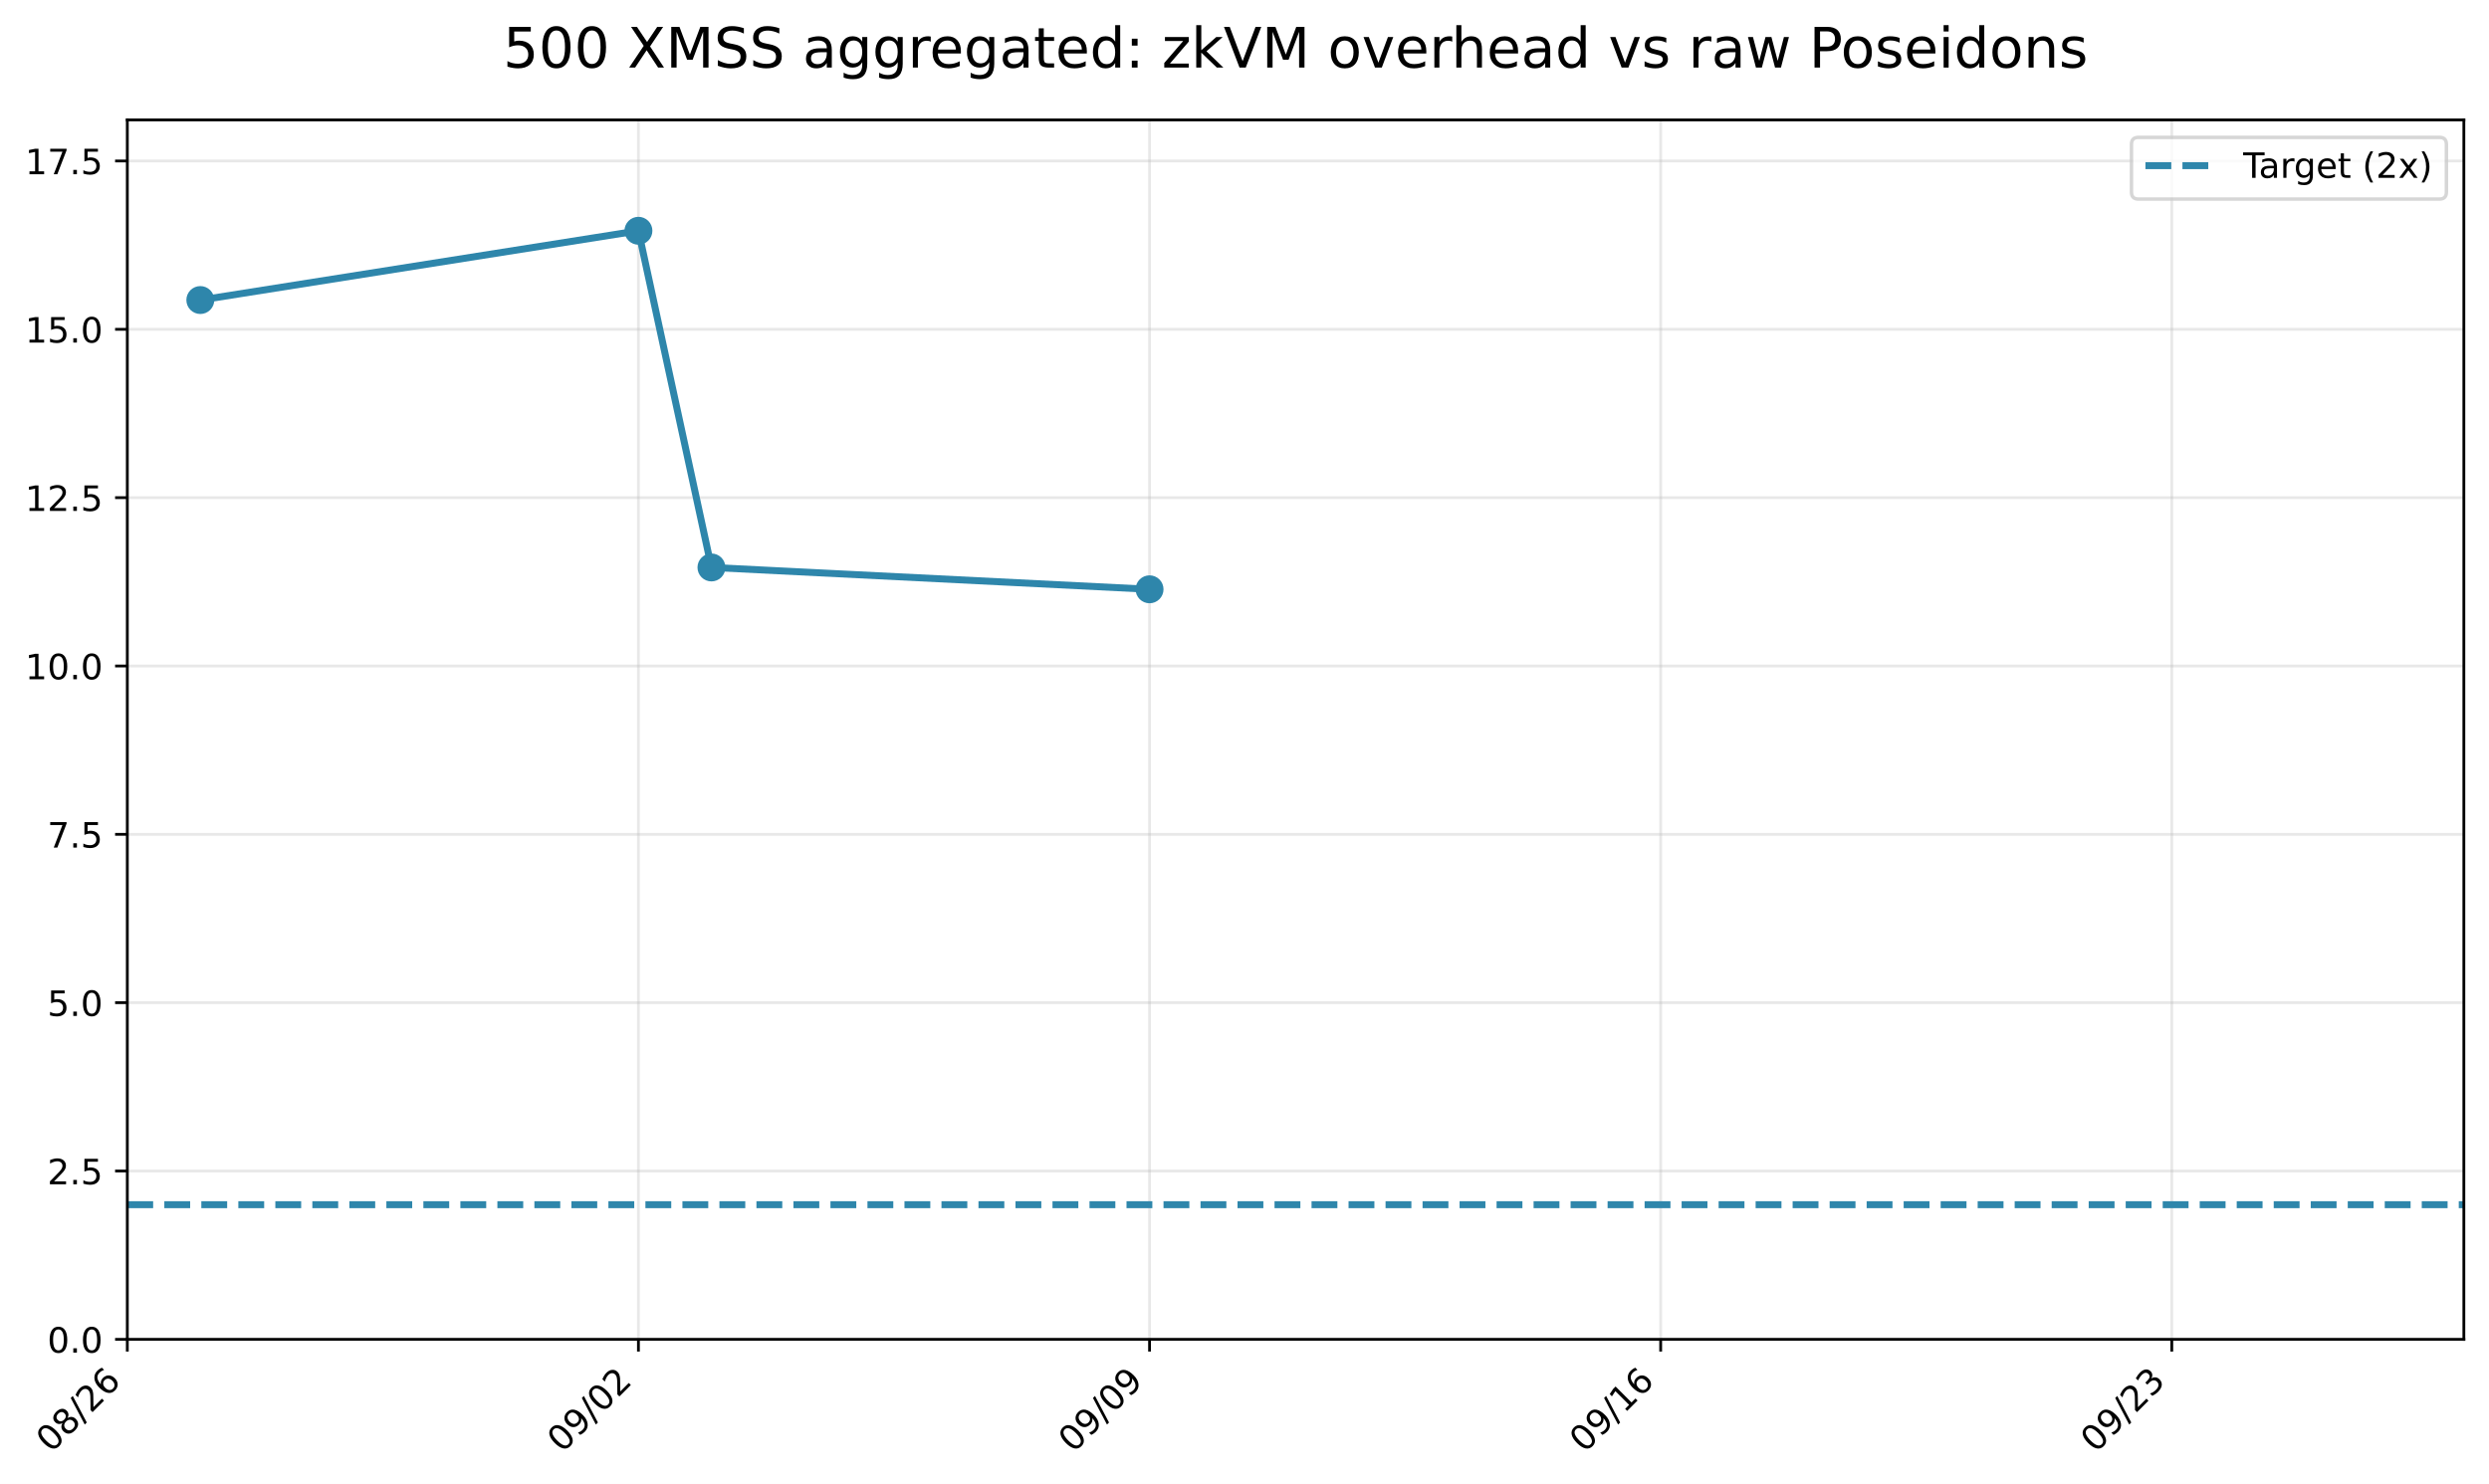
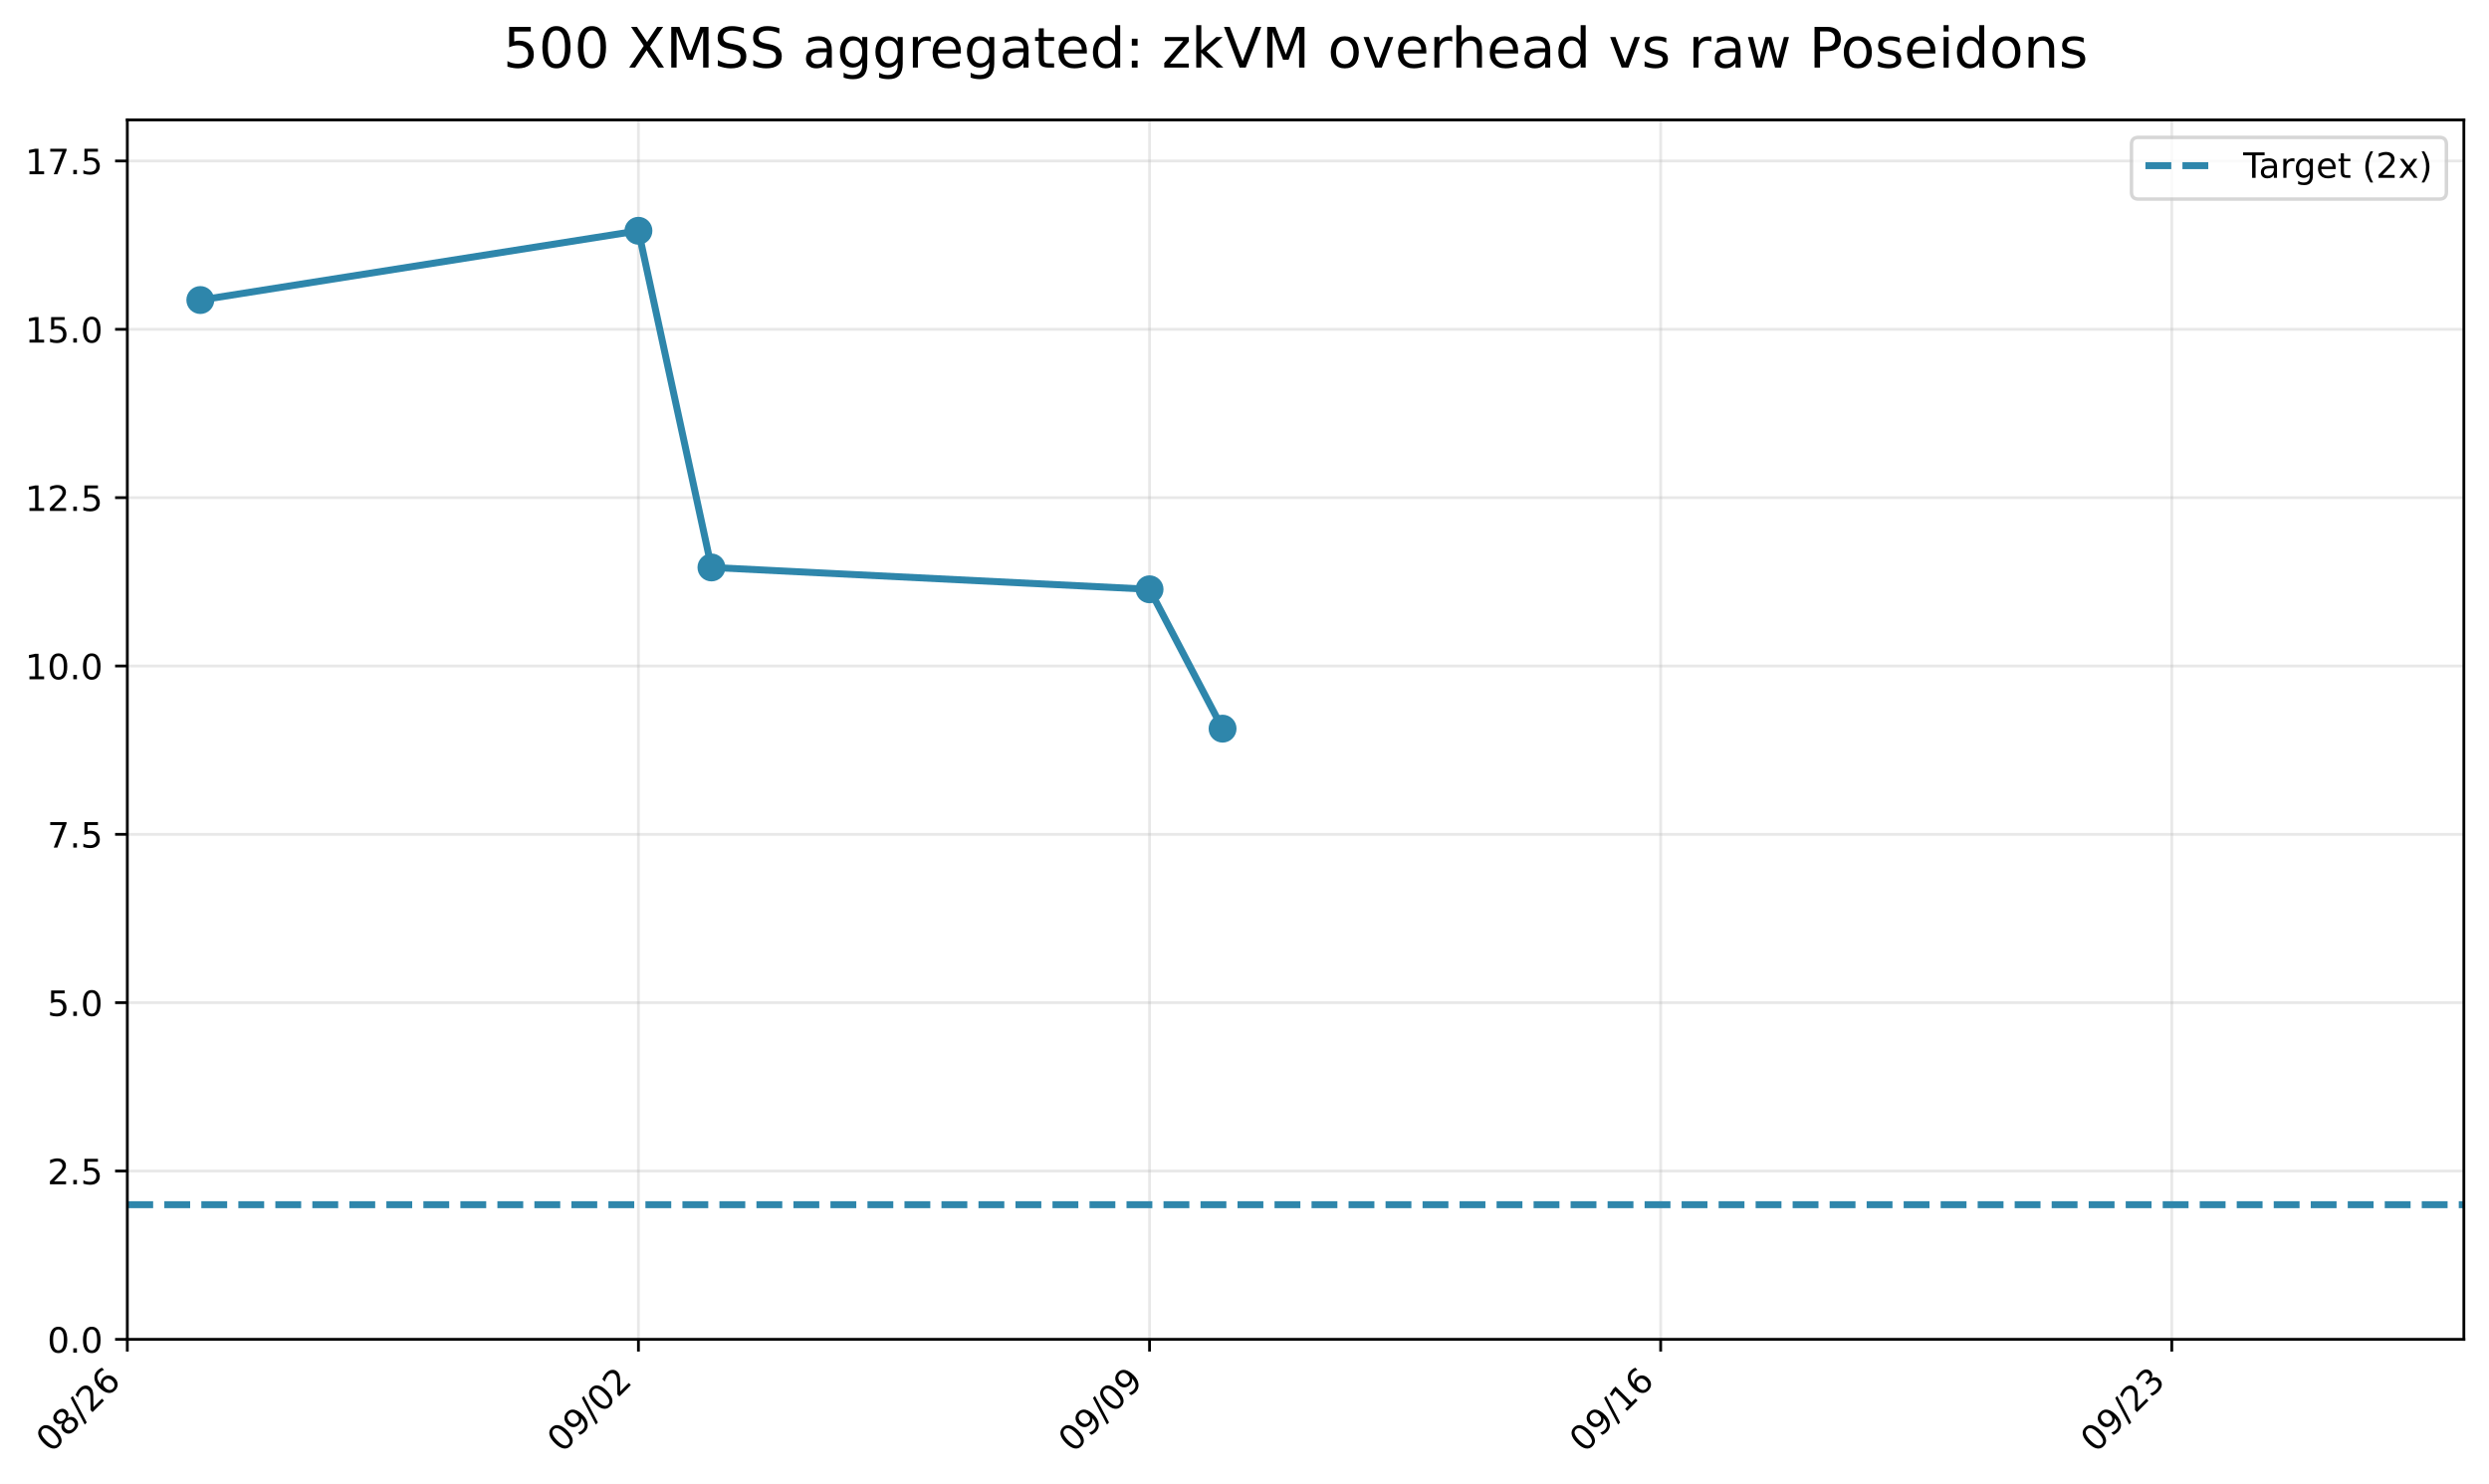
<svg xmlns="http://www.w3.org/2000/svg" xmlns:xlink="http://www.w3.org/1999/xlink" width="712.926pt" height="425.167pt" viewBox="0 0 712.926 425.167" version="1.1">
  <defs>
    <style type="text/css">*{stroke-linejoin: round; stroke-linecap: butt}</style>
  </defs>
  <g id="figure_1">
    <g id="patch_1">
      <path d="M 0 425.167  L 712.926 425.167  L 712.926 0  L 0 0  z " style="fill: #ffffff" />
    </g>
    <g id="axes_1">
      <g id="patch_2">
        <path d="M 36.466 383.745  L 705.726 383.745  L 705.726 34.358  L 36.466 34.358  z " style="fill: #ffffff" />
      </g>
      <g id="matplotlib.axis_1">
        <g id="xtick_1">
          <g id="line2d_1">
-             <path d="M 36.466 383.745  L 36.466 34.358  " clip-path="url(#p260069e863)" style="fill: none; stroke: #b0b0b0; stroke-opacity: 0.3; stroke-width: 0.8; stroke-linecap: square" />
+             <path d="M 36.466 383.745  L 36.466 34.358  " clip-path="url(#p564b1e7b26)" style="fill: none; stroke: #b0b0b0; stroke-opacity: 0.3; stroke-width: 0.8; stroke-linecap: square" />
          </g>
          <g id="line2d_2">
            <defs>
-               <path id="m8db41b0101" d="M 0 0  L 0 3.5  " style="stroke: #000000; stroke-width: 0.8" />
+               <path id="m68851a4fe7" d="M 0 0  L 0 3.5  " style="stroke: #000000; stroke-width: 0.8" />
            </defs>
            <g>
-               <use xlink:href="#m8db41b0101" x="36.466" y="383.745" style="stroke: #000000; stroke-width: 0.8" />
+               <use xlink:href="#m68851a4fe7" x="36.466" y="383.745" style="stroke: #000000; stroke-width: 0.8" />
            </g>
          </g>
          <g id="text_1">
            <g transform="translate(14.61713 416.496) rotate(-45) scale(0.1 -0.1)">
              <defs>
                <path id="DejaVuSans-30" d="M 2034 4250  Q 1547 4250 1301 3770  Q 1056 3291 1056 2328  Q 1056 1369 1301 889  Q 1547 409 2034 409  Q 2525 409 2770 889  Q 3016 1369 3016 2328  Q 3016 3291 2770 3770  Q 2525 4250 2034 4250  z M 2034 4750  Q 2819 4750 3233 4129  Q 3647 3509 3647 2328  Q 3647 1150 3233 529  Q 2819 -91 2034 -91  Q 1250 -91 836 529  Q 422 1150 422 2328  Q 422 3509 836 4129  Q 1250 4750 2034 4750  z " transform="scale(0.015625)" />
                <path id="DejaVuSans-38" d="M 2034 2216  Q 1584 2216 1326 1975  Q 1069 1734 1069 1313  Q 1069 891 1326 650  Q 1584 409 2034 409  Q 2484 409 2743 651  Q 3003 894 3003 1313  Q 3003 1734 2745 1975  Q 2488 2216 2034 2216  z M 1403 2484  Q 997 2584 770 2862  Q 544 3141 544 3541  Q 544 4100 942 4425  Q 1341 4750 2034 4750  Q 2731 4750 3128 4425  Q 3525 4100 3525 3541  Q 3525 3141 3298 2862  Q 3072 2584 2669 2484  Q 3125 2378 3379 2068  Q 3634 1759 3634 1313  Q 3634 634 3220 271  Q 2806 -91 2034 -91  Q 1263 -91 848 271  Q 434 634 434 1313  Q 434 1759 690 2068  Q 947 2378 1403 2484  z M 1172 3481  Q 1172 3119 1398 2916  Q 1625 2713 2034 2713  Q 2441 2713 2670 2916  Q 2900 3119 2900 3481  Q 2900 3844 2670 4047  Q 2441 4250 2034 4250  Q 1625 4250 1398 4047  Q 1172 3844 1172 3481  z " transform="scale(0.015625)" />
                <path id="DejaVuSans-2f" d="M 1625 4666  L 2156 4666  L 531 -594  L 0 -594  L 1625 4666  z " transform="scale(0.015625)" />
                <path id="DejaVuSans-32" d="M 1228 531  L 3431 531  L 3431 0  L 469 0  L 469 531  Q 828 903 1448 1529  Q 2069 2156 2228 2338  Q 2531 2678 2651 2914  Q 2772 3150 2772 3378  Q 2772 3750 2511 3984  Q 2250 4219 1831 4219  Q 1534 4219 1204 4116  Q 875 4013 500 3803  L 500 4441  Q 881 4594 1212 4672  Q 1544 4750 1819 4750  Q 2544 4750 2975 4387  Q 3406 4025 3406 3419  Q 3406 3131 3298 2873  Q 3191 2616 2906 2266  Q 2828 2175 2409 1742  Q 1991 1309 1228 531  z " transform="scale(0.015625)" />
                <path id="DejaVuSans-36" d="M 2113 2584  Q 1688 2584 1439 2293  Q 1191 2003 1191 1497  Q 1191 994 1439 701  Q 1688 409 2113 409  Q 2538 409 2786 701  Q 3034 994 3034 1497  Q 3034 2003 2786 2293  Q 2538 2584 2113 2584  z M 3366 4563  L 3366 3988  Q 3128 4100 2886 4159  Q 2644 4219 2406 4219  Q 1781 4219 1451 3797  Q 1122 3375 1075 2522  Q 1259 2794 1537 2939  Q 1816 3084 2150 3084  Q 2853 3084 3261 2657  Q 3669 2231 3669 1497  Q 3669 778 3244 343  Q 2819 -91 2113 -91  Q 1303 -91 875 529  Q 447 1150 447 2328  Q 447 3434 972 4092  Q 1497 4750 2381 4750  Q 2619 4750 2861 4703  Q 3103 4656 3366 4563  z " transform="scale(0.015625)" />
              </defs>
              <use xlink:href="#DejaVuSans-30" />
              <use xlink:href="#DejaVuSans-38" transform="translate(63.62305 0)" />
              <use xlink:href="#DejaVuSans-2f" transform="translate(127.2461 0)" />
              <use xlink:href="#DejaVuSans-32" transform="translate(160.9375 0)" />
              <use xlink:href="#DejaVuSans-36" transform="translate(224.5605 0)" />
            </g>
          </g>
        </g>
        <g id="xtick_2">
          <g id="line2d_3">
-             <path d="M 182.866 383.745  L 182.866 34.358  " clip-path="url(#p260069e863)" style="fill: none; stroke: #b0b0b0; stroke-opacity: 0.3; stroke-width: 0.8; stroke-linecap: square" />
+             <path d="M 182.866 383.745  L 182.866 34.358  " clip-path="url(#p564b1e7b26)" style="fill: none; stroke: #b0b0b0; stroke-opacity: 0.3; stroke-width: 0.8; stroke-linecap: square" />
          </g>
          <g id="line2d_4">
            <g>
-               <use xlink:href="#m8db41b0101" x="182.866" y="383.745" style="stroke: #000000; stroke-width: 0.8" />
+               <use xlink:href="#m68851a4fe7" x="182.866" y="383.745" style="stroke: #000000; stroke-width: 0.8" />
            </g>
          </g>
          <g id="text_2">
            <g transform="translate(161.0178 416.496) rotate(-45) scale(0.1 -0.1)">
              <defs>
                <path id="DejaVuSans-39" d="M 703 97  L 703 672  Q 941 559 1184 500  Q 1428 441 1663 441  Q 2288 441 2617 861  Q 2947 1281 2994 2138  Q 2813 1869 2534 1725  Q 2256 1581 1919 1581  Q 1219 1581 811 2004  Q 403 2428 403 3163  Q 403 3881 828 4315  Q 1253 4750 1959 4750  Q 2769 4750 3195 4129  Q 3622 3509 3622 2328  Q 3622 1225 3098 567  Q 2575 -91 1691 -91  Q 1453 -91 1209 -44  Q 966 3 703 97  z M 1959 2075  Q 2384 2075 2632 2365  Q 2881 2656 2881 3163  Q 2881 3666 2632 3958  Q 2384 4250 1959 4250  Q 1534 4250 1286 3958  Q 1038 3666 1038 3163  Q 1038 2656 1286 2365  Q 1534 2075 1959 2075  z " transform="scale(0.015625)" />
              </defs>
              <use xlink:href="#DejaVuSans-30" />
              <use xlink:href="#DejaVuSans-39" transform="translate(63.62305 0)" />
              <use xlink:href="#DejaVuSans-2f" transform="translate(127.2461 0)" />
              <use xlink:href="#DejaVuSans-30" transform="translate(160.9375 0)" />
              <use xlink:href="#DejaVuSans-32" transform="translate(224.5605 0)" />
            </g>
          </g>
        </g>
        <g id="xtick_3">
          <g id="line2d_5">
-             <path d="M 329.267 383.745  L 329.267 34.358  " clip-path="url(#p260069e863)" style="fill: none; stroke: #b0b0b0; stroke-opacity: 0.3; stroke-width: 0.8; stroke-linecap: square" />
+             <path d="M 329.267 383.745  L 329.267 34.358  " clip-path="url(#p564b1e7b26)" style="fill: none; stroke: #b0b0b0; stroke-opacity: 0.3; stroke-width: 0.8; stroke-linecap: square" />
          </g>
          <g id="line2d_6">
            <g>
-               <use xlink:href="#m8db41b0101" x="329.267" y="383.745" style="stroke: #000000; stroke-width: 0.8" />
+               <use xlink:href="#m68851a4fe7" x="329.267" y="383.745" style="stroke: #000000; stroke-width: 0.8" />
            </g>
          </g>
          <g id="text_3">
            <g transform="translate(307.4184 416.496) rotate(-45) scale(0.1 -0.1)">
              <use xlink:href="#DejaVuSans-30" />
              <use xlink:href="#DejaVuSans-39" transform="translate(63.62305 0)" />
              <use xlink:href="#DejaVuSans-2f" transform="translate(127.2461 0)" />
              <use xlink:href="#DejaVuSans-30" transform="translate(160.9375 0)" />
              <use xlink:href="#DejaVuSans-39" transform="translate(224.5605 0)" />
            </g>
          </g>
        </g>
        <g id="xtick_4">
          <g id="line2d_7">
-             <path d="M 475.668 383.745  L 475.668 34.358  " clip-path="url(#p260069e863)" style="fill: none; stroke: #b0b0b0; stroke-opacity: 0.3; stroke-width: 0.8; stroke-linecap: square" />
+             <path d="M 475.668 383.745  L 475.668 34.358  " clip-path="url(#p564b1e7b26)" style="fill: none; stroke: #b0b0b0; stroke-opacity: 0.3; stroke-width: 0.8; stroke-linecap: square" />
          </g>
          <g id="line2d_8">
            <g>
-               <use xlink:href="#m8db41b0101" x="475.668" y="383.745" style="stroke: #000000; stroke-width: 0.8" />
+               <use xlink:href="#m68851a4fe7" x="475.668" y="383.745" style="stroke: #000000; stroke-width: 0.8" />
            </g>
          </g>
          <g id="text_4">
            <g transform="translate(453.819 416.496) rotate(-45) scale(0.1 -0.1)">
              <defs>
                <path id="DejaVuSans-31" d="M 794 531  L 1825 531  L 1825 4091  L 703 3866  L 703 4441  L 1819 4666  L 2450 4666  L 2450 531  L 3481 531  L 3481 0  L 794 0  L 794 531  z " transform="scale(0.015625)" />
              </defs>
              <use xlink:href="#DejaVuSans-30" />
              <use xlink:href="#DejaVuSans-39" transform="translate(63.62305 0)" />
              <use xlink:href="#DejaVuSans-2f" transform="translate(127.2461 0)" />
              <use xlink:href="#DejaVuSans-31" transform="translate(160.9375 0)" />
              <use xlink:href="#DejaVuSans-36" transform="translate(224.5605 0)" />
            </g>
          </g>
        </g>
        <g id="xtick_5">
          <g id="line2d_9">
-             <path d="M 622.068 383.745  L 622.068 34.358  " clip-path="url(#p260069e863)" style="fill: none; stroke: #b0b0b0; stroke-opacity: 0.3; stroke-width: 0.8; stroke-linecap: square" />
+             <path d="M 622.068 383.745  L 622.068 34.358  " clip-path="url(#p564b1e7b26)" style="fill: none; stroke: #b0b0b0; stroke-opacity: 0.3; stroke-width: 0.8; stroke-linecap: square" />
          </g>
          <g id="line2d_10">
            <g>
-               <use xlink:href="#m8db41b0101" x="622.068" y="383.745" style="stroke: #000000; stroke-width: 0.8" />
+               <use xlink:href="#m68851a4fe7" x="622.068" y="383.745" style="stroke: #000000; stroke-width: 0.8" />
            </g>
          </g>
          <g id="text_5">
            <g transform="translate(600.2196 416.496) rotate(-45) scale(0.1 -0.1)">
              <defs>
                <path id="DejaVuSans-33" d="M 2597 2516  Q 3050 2419 3304 2112  Q 3559 1806 3559 1356  Q 3559 666 3084 287  Q 2609 -91 1734 -91  Q 1441 -91 1130 -33  Q 819 25 488 141  L 488 750  Q 750 597 1062 519  Q 1375 441 1716 441  Q 2309 441 2620 675  Q 2931 909 2931 1356  Q 2931 1769 2642 2001  Q 2353 2234 1838 2234  L 1294 2234  L 1294 2753  L 1863 2753  Q 2328 2753 2575 2939  Q 2822 3125 2822 3475  Q 2822 3834 2567 4026  Q 2313 4219 1838 4219  Q 1578 4219 1281 4162  Q 984 4106 628 3988  L 628 4550  Q 988 4650 1302 4700  Q 1616 4750 1894 4750  Q 2613 4750 3031 4423  Q 3450 4097 3450 3541  Q 3450 3153 3228 2886  Q 3006 2619 2597 2516  z " transform="scale(0.015625)" />
              </defs>
              <use xlink:href="#DejaVuSans-30" />
              <use xlink:href="#DejaVuSans-39" transform="translate(63.62305 0)" />
              <use xlink:href="#DejaVuSans-2f" transform="translate(127.2461 0)" />
              <use xlink:href="#DejaVuSans-32" transform="translate(160.9375 0)" />
              <use xlink:href="#DejaVuSans-33" transform="translate(224.5605 0)" />
            </g>
          </g>
        </g>
      </g>
      <g id="matplotlib.axis_2">
        <g id="ytick_1">
          <g id="line2d_11">
-             <path d="M 36.466 383.745  L 705.726 383.745  " clip-path="url(#p260069e863)" style="fill: none; stroke: #b0b0b0; stroke-opacity: 0.3; stroke-width: 0.8; stroke-linecap: square" />
+             <path d="M 36.466 383.745  L 705.726 383.745  " clip-path="url(#p564b1e7b26)" style="fill: none; stroke: #b0b0b0; stroke-opacity: 0.3; stroke-width: 0.8; stroke-linecap: square" />
          </g>
          <g id="line2d_12">
            <defs>
-               <path id="m71e4b21a23" d="M 0 0  L -3.5 0  " style="stroke: #000000; stroke-width: 0.8" />
+               <path id="m42e9ba107b" d="M 0 0  L -3.5 0  " style="stroke: #000000; stroke-width: 0.8" />
            </defs>
            <g>
-               <use xlink:href="#m71e4b21a23" x="36.466" y="383.745" style="stroke: #000000; stroke-width: 0.8" />
+               <use xlink:href="#m42e9ba107b" x="36.466" y="383.745" style="stroke: #000000; stroke-width: 0.8" />
            </g>
          </g>
          <g id="text_6">
            <g transform="translate(13.5625 387.5444) scale(0.1 -0.1)">
              <defs>
                <path id="DejaVuSans-2e" d="M 684 794  L 1344 794  L 1344 0  L 684 0  L 684 794  z " transform="scale(0.015625)" />
              </defs>
              <use xlink:href="#DejaVuSans-30" />
              <use xlink:href="#DejaVuSans-2e" transform="translate(63.62305 0)" />
              <use xlink:href="#DejaVuSans-30" transform="translate(95.41016 0)" />
            </g>
          </g>
        </g>
        <g id="ytick_2">
          <g id="line2d_13">
-             <path d="M 36.466 335.513  L 705.726 335.513  " clip-path="url(#p260069e863)" style="fill: none; stroke: #b0b0b0; stroke-opacity: 0.3; stroke-width: 0.8; stroke-linecap: square" />
+             <path d="M 36.466 335.513  L 705.726 335.513  " clip-path="url(#p564b1e7b26)" style="fill: none; stroke: #b0b0b0; stroke-opacity: 0.3; stroke-width: 0.8; stroke-linecap: square" />
          </g>
          <g id="line2d_14">
            <g>
-               <use xlink:href="#m71e4b21a23" x="36.466" y="335.513" style="stroke: #000000; stroke-width: 0.8" />
+               <use xlink:href="#m42e9ba107b" x="36.466" y="335.513" style="stroke: #000000; stroke-width: 0.8" />
            </g>
          </g>
          <g id="text_7">
            <g transform="translate(13.5625 339.3124) scale(0.1 -0.1)">
              <defs>
                <path id="DejaVuSans-35" d="M 691 4666  L 3169 4666  L 3169 4134  L 1269 4134  L 1269 2991  Q 1406 3038 1543 3061  Q 1681 3084 1819 3084  Q 2600 3084 3056 2656  Q 3513 2228 3513 1497  Q 3513 744 3044 326  Q 2575 -91 1722 -91  Q 1428 -91 1123 -41  Q 819 9 494 109  L 494 744  Q 775 591 1075 516  Q 1375 441 1709 441  Q 2250 441 2565 725  Q 2881 1009 2881 1497  Q 2881 1984 2565 2268  Q 2250 2553 1709 2553  Q 1456 2553 1204 2497  Q 953 2441 691 2322  L 691 4666  z " transform="scale(0.015625)" />
              </defs>
              <use xlink:href="#DejaVuSans-32" />
              <use xlink:href="#DejaVuSans-2e" transform="translate(63.62305 0)" />
              <use xlink:href="#DejaVuSans-35" transform="translate(95.41016 0)" />
            </g>
          </g>
        </g>
        <g id="ytick_3">
          <g id="line2d_15">
-             <path d="M 36.466 287.281  L 705.726 287.281  " clip-path="url(#p260069e863)" style="fill: none; stroke: #b0b0b0; stroke-opacity: 0.3; stroke-width: 0.8; stroke-linecap: square" />
+             <path d="M 36.466 287.281  L 705.726 287.281  " clip-path="url(#p564b1e7b26)" style="fill: none; stroke: #b0b0b0; stroke-opacity: 0.3; stroke-width: 0.8; stroke-linecap: square" />
          </g>
          <g id="line2d_16">
            <g>
-               <use xlink:href="#m71e4b21a23" x="36.466" y="287.281" style="stroke: #000000; stroke-width: 0.8" />
+               <use xlink:href="#m42e9ba107b" x="36.466" y="287.281" style="stroke: #000000; stroke-width: 0.8" />
            </g>
          </g>
          <g id="text_8">
            <g transform="translate(13.5625 291.0805) scale(0.1 -0.1)">
              <use xlink:href="#DejaVuSans-35" />
              <use xlink:href="#DejaVuSans-2e" transform="translate(63.62305 0)" />
              <use xlink:href="#DejaVuSans-30" transform="translate(95.41016 0)" />
            </g>
          </g>
        </g>
        <g id="ytick_4">
          <g id="line2d_17">
-             <path d="M 36.466 239.049  L 705.726 239.049  " clip-path="url(#p260069e863)" style="fill: none; stroke: #b0b0b0; stroke-opacity: 0.3; stroke-width: 0.8; stroke-linecap: square" />
+             <path d="M 36.466 239.049  L 705.726 239.049  " clip-path="url(#p564b1e7b26)" style="fill: none; stroke: #b0b0b0; stroke-opacity: 0.3; stroke-width: 0.8; stroke-linecap: square" />
          </g>
          <g id="line2d_18">
            <g>
-               <use xlink:href="#m71e4b21a23" x="36.466" y="239.049" style="stroke: #000000; stroke-width: 0.8" />
+               <use xlink:href="#m42e9ba107b" x="36.466" y="239.049" style="stroke: #000000; stroke-width: 0.8" />
            </g>
          </g>
          <g id="text_9">
            <g transform="translate(13.5625 242.8485) scale(0.1 -0.1)">
              <defs>
                <path id="DejaVuSans-37" d="M 525 4666  L 3525 4666  L 3525 4397  L 1831 0  L 1172 0  L 2766 4134  L 525 4134  L 525 4666  z " transform="scale(0.015625)" />
              </defs>
              <use xlink:href="#DejaVuSans-37" />
              <use xlink:href="#DejaVuSans-2e" transform="translate(63.62305 0)" />
              <use xlink:href="#DejaVuSans-35" transform="translate(95.41016 0)" />
            </g>
          </g>
        </g>
        <g id="ytick_5">
          <g id="line2d_19">
-             <path d="M 36.466 190.817  L 705.726 190.817  " clip-path="url(#p260069e863)" style="fill: none; stroke: #b0b0b0; stroke-opacity: 0.3; stroke-width: 0.8; stroke-linecap: square" />
+             <path d="M 36.466 190.817  L 705.726 190.817  " clip-path="url(#p564b1e7b26)" style="fill: none; stroke: #b0b0b0; stroke-opacity: 0.3; stroke-width: 0.8; stroke-linecap: square" />
          </g>
          <g id="line2d_20">
            <g>
-               <use xlink:href="#m71e4b21a23" x="36.466" y="190.817" style="stroke: #000000; stroke-width: 0.8" />
+               <use xlink:href="#m42e9ba107b" x="36.466" y="190.817" style="stroke: #000000; stroke-width: 0.8" />
            </g>
          </g>
          <g id="text_10">
            <g transform="translate(7.2 194.6165) scale(0.1 -0.1)">
              <use xlink:href="#DejaVuSans-31" />
              <use xlink:href="#DejaVuSans-30" transform="translate(63.62305 0)" />
              <use xlink:href="#DejaVuSans-2e" transform="translate(127.2461 0)" />
              <use xlink:href="#DejaVuSans-30" transform="translate(159.0332 0)" />
            </g>
          </g>
        </g>
        <g id="ytick_6">
          <g id="line2d_21">
-             <path d="M 36.466 142.585  L 705.726 142.585  " clip-path="url(#p260069e863)" style="fill: none; stroke: #b0b0b0; stroke-opacity: 0.3; stroke-width: 0.8; stroke-linecap: square" />
+             <path d="M 36.466 142.585  L 705.726 142.585  " clip-path="url(#p564b1e7b26)" style="fill: none; stroke: #b0b0b0; stroke-opacity: 0.3; stroke-width: 0.8; stroke-linecap: square" />
          </g>
          <g id="line2d_22">
            <g>
-               <use xlink:href="#m71e4b21a23" x="36.466" y="142.585" style="stroke: #000000; stroke-width: 0.8" />
+               <use xlink:href="#m42e9ba107b" x="36.466" y="142.585" style="stroke: #000000; stroke-width: 0.8" />
            </g>
          </g>
          <g id="text_11">
            <g transform="translate(7.2 146.3846) scale(0.1 -0.1)">
              <use xlink:href="#DejaVuSans-31" />
              <use xlink:href="#DejaVuSans-32" transform="translate(63.62305 0)" />
              <use xlink:href="#DejaVuSans-2e" transform="translate(127.2461 0)" />
              <use xlink:href="#DejaVuSans-35" transform="translate(159.0332 0)" />
            </g>
          </g>
        </g>
        <g id="ytick_7">
          <g id="line2d_23">
-             <path d="M 36.466 94.353  L 705.726 94.353  " clip-path="url(#p260069e863)" style="fill: none; stroke: #b0b0b0; stroke-opacity: 0.3; stroke-width: 0.8; stroke-linecap: square" />
+             <path d="M 36.466 94.353  L 705.726 94.353  " clip-path="url(#p564b1e7b26)" style="fill: none; stroke: #b0b0b0; stroke-opacity: 0.3; stroke-width: 0.8; stroke-linecap: square" />
          </g>
          <g id="line2d_24">
            <g>
-               <use xlink:href="#m71e4b21a23" x="36.466" y="94.353" style="stroke: #000000; stroke-width: 0.8" />
+               <use xlink:href="#m42e9ba107b" x="36.466" y="94.353" style="stroke: #000000; stroke-width: 0.8" />
            </g>
          </g>
          <g id="text_12">
            <g transform="translate(7.2 98.15258) scale(0.1 -0.1)">
              <use xlink:href="#DejaVuSans-31" />
              <use xlink:href="#DejaVuSans-35" transform="translate(63.62305 0)" />
              <use xlink:href="#DejaVuSans-2e" transform="translate(127.2461 0)" />
              <use xlink:href="#DejaVuSans-30" transform="translate(159.0332 0)" />
            </g>
          </g>
        </g>
        <g id="ytick_8">
          <g id="line2d_25">
-             <path d="M 36.466 46.121  L 705.726 46.121  " clip-path="url(#p260069e863)" style="fill: none; stroke: #b0b0b0; stroke-opacity: 0.3; stroke-width: 0.8; stroke-linecap: square" />
+             <path d="M 36.466 46.121  L 705.726 46.121  " clip-path="url(#p564b1e7b26)" style="fill: none; stroke: #b0b0b0; stroke-opacity: 0.3; stroke-width: 0.8; stroke-linecap: square" />
          </g>
          <g id="line2d_26">
            <g>
-               <use xlink:href="#m71e4b21a23" x="36.466" y="46.121" style="stroke: #000000; stroke-width: 0.8" />
+               <use xlink:href="#m42e9ba107b" x="36.466" y="46.121" style="stroke: #000000; stroke-width: 0.8" />
            </g>
          </g>
          <g id="text_13">
            <g transform="translate(7.2 49.92061) scale(0.1 -0.1)">
              <use xlink:href="#DejaVuSans-31" />
              <use xlink:href="#DejaVuSans-37" transform="translate(63.62305 0)" />
              <use xlink:href="#DejaVuSans-2e" transform="translate(127.2461 0)" />
              <use xlink:href="#DejaVuSans-35" transform="translate(159.0332 0)" />
            </g>
          </g>
        </g>
      </g>
      <g id="line2d_27">
-         <path d="M 57.38 85.965  L 182.866 66.12  L 203.781 162.584  L 329.267 168.845  " clip-path="url(#p260069e863)" style="fill: none; stroke: #2e86ab; stroke-width: 2; stroke-linecap: square" />
+         <path d="M 57.38 85.965  L 182.866 66.12  L 203.781 162.584  L 329.267 168.845  L 350.181 208.77  " clip-path="url(#p564b1e7b26)" style="fill: none; stroke: #2e86ab; stroke-width: 2; stroke-linecap: square" />
        <defs>
-           <path id="maf189499a2" d="M 0 3.5  C 0.928 3.5 1.819 3.131 2.475 2.475  C 3.131 1.819 3.5 0.928 3.5 0  C 3.5 -0.928 3.131 -1.819 2.475 -2.475  C 1.819 -3.131 0.928 -3.5 0 -3.5  C -0.928 -3.5 -1.819 -3.131 -2.475 -2.475  C -3.131 -1.819 -3.5 -0.928 -3.5 0  C -3.5 0.928 -3.131 1.819 -2.475 2.475  C -1.819 3.131 -0.928 3.5 0 3.5  z " style="stroke: #2e86ab" />
+           <path id="m4852168e6f" d="M 0 3.5  C 0.928 3.5 1.819 3.131 2.475 2.475  C 3.131 1.819 3.5 0.928 3.5 0  C 3.5 -0.928 3.131 -1.819 2.475 -2.475  C 1.819 -3.131 0.928 -3.5 0 -3.5  C -0.928 -3.5 -1.819 -3.131 -2.475 -2.475  C -3.131 -1.819 -3.5 -0.928 -3.5 0  C -3.5 0.928 -3.131 1.819 -2.475 2.475  C -1.819 3.131 -0.928 3.5 0 3.5  z " style="stroke: #2e86ab" />
        </defs>
-         <g clip-path="url(#p260069e863)">
-           <use xlink:href="#maf189499a2" x="57.38" y="85.965" style="fill: #2e86ab; stroke: #2e86ab" />
-           <use xlink:href="#maf189499a2" x="182.866" y="66.12" style="fill: #2e86ab; stroke: #2e86ab" />
-           <use xlink:href="#maf189499a2" x="203.781" y="162.584" style="fill: #2e86ab; stroke: #2e86ab" />
-           <use xlink:href="#maf189499a2" x="329.267" y="168.845" style="fill: #2e86ab; stroke: #2e86ab" />
+         <g clip-path="url(#p564b1e7b26)">
+           <use xlink:href="#m4852168e6f" x="57.38" y="85.965" style="fill: #2e86ab; stroke: #2e86ab" />
+           <use xlink:href="#m4852168e6f" x="182.866" y="66.12" style="fill: #2e86ab; stroke: #2e86ab" />
+           <use xlink:href="#m4852168e6f" x="203.781" y="162.584" style="fill: #2e86ab; stroke: #2e86ab" />
+           <use xlink:href="#m4852168e6f" x="329.267" y="168.845" style="fill: #2e86ab; stroke: #2e86ab" />
+           <use xlink:href="#m4852168e6f" x="350.181" y="208.77" style="fill: #2e86ab; stroke: #2e86ab" />
        </g>
      </g>
      <g id="line2d_28">
-         <path d="M 36.466 345.16  L 705.726 345.16  " clip-path="url(#p260069e863)" style="fill: none; stroke-dasharray: 7.4,3.2; stroke-dashoffset: 0; stroke: #2e86ab; stroke-width: 2" />
+         <path d="M 36.466 345.16  L 705.726 345.16  " clip-path="url(#p564b1e7b26)" style="fill: none; stroke-dasharray: 7.4,3.2; stroke-dashoffset: 0; stroke: #2e86ab; stroke-width: 2" />
      </g>
      <g id="patch_3">
        <path d="M 36.466 383.745  L 36.466 34.358  " style="fill: none; stroke: #000000; stroke-width: 0.8; stroke-linejoin: miter; stroke-linecap: square" />
      </g>
      <g id="patch_4">
        <path d="M 705.726 383.745  L 705.726 34.358  " style="fill: none; stroke: #000000; stroke-width: 0.8; stroke-linejoin: miter; stroke-linecap: square" />
      </g>
      <g id="patch_5">
        <path d="M 36.466 383.745  L 705.726 383.745  " style="fill: none; stroke: #000000; stroke-width: 0.8; stroke-linejoin: miter; stroke-linecap: square" />
      </g>
      <g id="patch_6">
        <path d="M 36.466 34.358  L 705.726 34.358  " style="fill: none; stroke: #000000; stroke-width: 0.8; stroke-linejoin: miter; stroke-linecap: square" />
      </g>
      <g id="text_14">
        <g transform="translate(144.1131 19.3575) scale(0.16 -0.16)">
          <defs>
            <path id="DejaVuSans-20" transform="scale(0.015625)" />
            <path id="DejaVuSans-58" d="M 403 4666  L 1081 4666  L 2241 2931  L 3406 4666  L 4084 4666  L 2584 2425  L 4184 0  L 3506 0  L 2194 1984  L 872 0  L 191 0  L 1856 2491  L 403 4666  z " transform="scale(0.015625)" />
            <path id="DejaVuSans-4d" d="M 628 4666  L 1569 4666  L 2759 1491  L 3956 4666  L 4897 4666  L 4897 0  L 4281 0  L 4281 4097  L 3078 897  L 2444 897  L 1241 4097  L 1241 0  L 628 0  L 628 4666  z " transform="scale(0.015625)" />
            <path id="DejaVuSans-53" d="M 3425 4513  L 3425 3897  Q 3066 4069 2747 4153  Q 2428 4238 2131 4238  Q 1616 4238 1336 4038  Q 1056 3838 1056 3469  Q 1056 3159 1242 3001  Q 1428 2844 1947 2747  L 2328 2669  Q 3034 2534 3370 2195  Q 3706 1856 3706 1288  Q 3706 609 3251 259  Q 2797 -91 1919 -91  Q 1588 -91 1214 -16  Q 841 59 441 206  L 441 856  Q 825 641 1194 531  Q 1563 422 1919 422  Q 2459 422 2753 634  Q 3047 847 3047 1241  Q 3047 1584 2836 1778  Q 2625 1972 2144 2069  L 1759 2144  Q 1053 2284 737 2584  Q 422 2884 422 3419  Q 422 4038 858 4394  Q 1294 4750 2059 4750  Q 2388 4750 2728 4690  Q 3069 4631 3425 4513  z " transform="scale(0.015625)" />
            <path id="DejaVuSans-61" d="M 2194 1759  Q 1497 1759 1228 1600  Q 959 1441 959 1056  Q 959 750 1161 570  Q 1363 391 1709 391  Q 2188 391 2477 730  Q 2766 1069 2766 1631  L 2766 1759  L 2194 1759  z M 3341 1997  L 3341 0  L 2766 0  L 2766 531  Q 2569 213 2275 61  Q 1981 -91 1556 -91  Q 1019 -91 701 211  Q 384 513 384 1019  Q 384 1609 779 1909  Q 1175 2209 1959 2209  L 2766 2209  L 2766 2266  Q 2766 2663 2505 2880  Q 2244 3097 1772 3097  Q 1472 3097 1187 3025  Q 903 2953 641 2809  L 641 3341  Q 956 3463 1253 3523  Q 1550 3584 1831 3584  Q 2591 3584 2966 3190  Q 3341 2797 3341 1997  z " transform="scale(0.015625)" />
            <path id="DejaVuSans-67" d="M 2906 1791  Q 2906 2416 2648 2759  Q 2391 3103 1925 3103  Q 1463 3103 1205 2759  Q 947 2416 947 1791  Q 947 1169 1205 825  Q 1463 481 1925 481  Q 2391 481 2648 825  Q 2906 1169 2906 1791  z M 3481 434  Q 3481 -459 3084 -895  Q 2688 -1331 1869 -1331  Q 1566 -1331 1297 -1286  Q 1028 -1241 775 -1147  L 775 -588  Q 1028 -725 1275 -790  Q 1522 -856 1778 -856  Q 2344 -856 2625 -561  Q 2906 -266 2906 331  L 2906 616  Q 2728 306 2450 153  Q 2172 0 1784 0  Q 1141 0 747 490  Q 353 981 353 1791  Q 353 2603 747 3093  Q 1141 3584 1784 3584  Q 2172 3584 2450 3431  Q 2728 3278 2906 2969  L 2906 3500  L 3481 3500  L 3481 434  z " transform="scale(0.015625)" />
            <path id="DejaVuSans-72" d="M 2631 2963  Q 2534 3019 2420 3045  Q 2306 3072 2169 3072  Q 1681 3072 1420 2755  Q 1159 2438 1159 1844  L 1159 0  L 581 0  L 581 3500  L 1159 3500  L 1159 2956  Q 1341 3275 1631 3429  Q 1922 3584 2338 3584  Q 2397 3584 2469 3576  Q 2541 3569 2628 3553  L 2631 2963  z " transform="scale(0.015625)" />
            <path id="DejaVuSans-65" d="M 3597 1894  L 3597 1613  L 953 1613  Q 991 1019 1311 708  Q 1631 397 2203 397  Q 2534 397 2845 478  Q 3156 559 3463 722  L 3463 178  Q 3153 47 2828 -22  Q 2503 -91 2169 -91  Q 1331 -91 842 396  Q 353 884 353 1716  Q 353 2575 817 3079  Q 1281 3584 2069 3584  Q 2775 3584 3186 3129  Q 3597 2675 3597 1894  z M 3022 2063  Q 3016 2534 2758 2815  Q 2500 3097 2075 3097  Q 1594 3097 1305 2825  Q 1016 2553 972 2059  L 3022 2063  z " transform="scale(0.015625)" />
            <path id="DejaVuSans-74" d="M 1172 4494  L 1172 3500  L 2356 3500  L 2356 3053  L 1172 3053  L 1172 1153  Q 1172 725 1289 603  Q 1406 481 1766 481  L 2356 481  L 2356 0  L 1766 0  Q 1100 0 847 248  Q 594 497 594 1153  L 594 3053  L 172 3053  L 172 3500  L 594 3500  L 594 4494  L 1172 4494  z " transform="scale(0.015625)" />
            <path id="DejaVuSans-64" d="M 2906 2969  L 2906 4863  L 3481 4863  L 3481 0  L 2906 0  L 2906 525  Q 2725 213 2448 61  Q 2172 -91 1784 -91  Q 1150 -91 751 415  Q 353 922 353 1747  Q 353 2572 751 3078  Q 1150 3584 1784 3584  Q 2172 3584 2448 3432  Q 2725 3281 2906 2969  z M 947 1747  Q 947 1113 1208 752  Q 1469 391 1925 391  Q 2381 391 2643 752  Q 2906 1113 2906 1747  Q 2906 2381 2643 2742  Q 2381 3103 1925 3103  Q 1469 3103 1208 2742  Q 947 2381 947 1747  z " transform="scale(0.015625)" />
            <path id="DejaVuSans-3a" d="M 750 794  L 1409 794  L 1409 0  L 750 0  L 750 794  z M 750 3309  L 1409 3309  L 1409 2516  L 750 2516  L 750 3309  z " transform="scale(0.015625)" />
            <path id="DejaVuSans-7a" d="M 353 3500  L 3084 3500  L 3084 2975  L 922 459  L 3084 459  L 3084 0  L 275 0  L 275 525  L 2438 3041  L 353 3041  L 353 3500  z " transform="scale(0.015625)" />
            <path id="DejaVuSans-6b" d="M 581 4863  L 1159 4863  L 1159 1991  L 2875 3500  L 3609 3500  L 1753 1863  L 3688 0  L 2938 0  L 1159 1709  L 1159 0  L 581 0  L 581 4863  z " transform="scale(0.015625)" />
            <path id="DejaVuSans-56" d="M 1831 0  L 50 4666  L 709 4666  L 2188 738  L 3669 4666  L 4325 4666  L 2547 0  L 1831 0  z " transform="scale(0.015625)" />
            <path id="DejaVuSans-6f" d="M 1959 3097  Q 1497 3097 1228 2736  Q 959 2375 959 1747  Q 959 1119 1226 758  Q 1494 397 1959 397  Q 2419 397 2687 759  Q 2956 1122 2956 1747  Q 2956 2369 2687 2733  Q 2419 3097 1959 3097  z M 1959 3584  Q 2709 3584 3137 3096  Q 3566 2609 3566 1747  Q 3566 888 3137 398  Q 2709 -91 1959 -91  Q 1206 -91 779 398  Q 353 888 353 1747  Q 353 2609 779 3096  Q 1206 3584 1959 3584  z " transform="scale(0.015625)" />
            <path id="DejaVuSans-76" d="M 191 3500  L 800 3500  L 1894 563  L 2988 3500  L 3597 3500  L 2284 0  L 1503 0  L 191 3500  z " transform="scale(0.015625)" />
            <path id="DejaVuSans-68" d="M 3513 2113  L 3513 0  L 2938 0  L 2938 2094  Q 2938 2591 2744 2837  Q 2550 3084 2163 3084  Q 1697 3084 1428 2787  Q 1159 2491 1159 1978  L 1159 0  L 581 0  L 581 4863  L 1159 4863  L 1159 2956  Q 1366 3272 1645 3428  Q 1925 3584 2291 3584  Q 2894 3584 3203 3211  Q 3513 2838 3513 2113  z " transform="scale(0.015625)" />
            <path id="DejaVuSans-73" d="M 2834 3397  L 2834 2853  Q 2591 2978 2328 3040  Q 2066 3103 1784 3103  Q 1356 3103 1142 2972  Q 928 2841 928 2578  Q 928 2378 1081 2264  Q 1234 2150 1697 2047  L 1894 2003  Q 2506 1872 2764 1633  Q 3022 1394 3022 966  Q 3022 478 2636 193  Q 2250 -91 1575 -91  Q 1294 -91 989 -36  Q 684 19 347 128  L 347 722  Q 666 556 975 473  Q 1284 391 1588 391  Q 1994 391 2212 530  Q 2431 669 2431 922  Q 2431 1156 2273 1281  Q 2116 1406 1581 1522  L 1381 1569  Q 847 1681 609 1914  Q 372 2147 372 2553  Q 372 3047 722 3315  Q 1072 3584 1716 3584  Q 2034 3584 2315 3537  Q 2597 3491 2834 3397  z " transform="scale(0.015625)" />
            <path id="DejaVuSans-77" d="M 269 3500  L 844 3500  L 1563 769  L 2278 3500  L 2956 3500  L 3675 769  L 4391 3500  L 4966 3500  L 4050 0  L 3372 0  L 2619 2869  L 1863 0  L 1184 0  L 269 3500  z " transform="scale(0.015625)" />
            <path id="DejaVuSans-50" d="M 1259 4147  L 1259 2394  L 2053 2394  Q 2494 2394 2734 2622  Q 2975 2850 2975 3272  Q 2975 3691 2734 3919  Q 2494 4147 2053 4147  L 1259 4147  z M 628 4666  L 2053 4666  Q 2838 4666 3239 4311  Q 3641 3956 3641 3272  Q 3641 2581 3239 2228  Q 2838 1875 2053 1875  L 1259 1875  L 1259 0  L 628 0  L 628 4666  z " transform="scale(0.015625)" />
            <path id="DejaVuSans-69" d="M 603 3500  L 1178 3500  L 1178 0  L 603 0  L 603 3500  z M 603 4863  L 1178 4863  L 1178 4134  L 603 4134  L 603 4863  z " transform="scale(0.015625)" />
            <path id="DejaVuSans-6e" d="M 3513 2113  L 3513 0  L 2938 0  L 2938 2094  Q 2938 2591 2744 2837  Q 2550 3084 2163 3084  Q 1697 3084 1428 2787  Q 1159 2491 1159 1978  L 1159 0  L 581 0  L 581 3500  L 1159 3500  L 1159 2956  Q 1366 3272 1645 3428  Q 1925 3584 2291 3584  Q 2894 3584 3203 3211  Q 3513 2838 3513 2113  z " transform="scale(0.015625)" />
          </defs>
          <use xlink:href="#DejaVuSans-35" />
          <use xlink:href="#DejaVuSans-30" transform="translate(63.62305 0)" />
          <use xlink:href="#DejaVuSans-30" transform="translate(127.2461 0)" />
          <use xlink:href="#DejaVuSans-20" transform="translate(190.8691 0)" />
          <use xlink:href="#DejaVuSans-58" transform="translate(222.6562 0)" />
          <use xlink:href="#DejaVuSans-4d" transform="translate(291.1621 0)" />
          <use xlink:href="#DejaVuSans-53" transform="translate(377.4414 0)" />
          <use xlink:href="#DejaVuSans-53" transform="translate(440.918 0)" />
          <use xlink:href="#DejaVuSans-20" transform="translate(504.3945 0)" />
          <use xlink:href="#DejaVuSans-61" transform="translate(536.1816 0)" />
          <use xlink:href="#DejaVuSans-67" transform="translate(597.4609 0)" />
          <use xlink:href="#DejaVuSans-67" transform="translate(660.9375 0)" />
          <use xlink:href="#DejaVuSans-72" transform="translate(724.4141 0)" />
          <use xlink:href="#DejaVuSans-65" transform="translate(763.2773 0)" />
          <use xlink:href="#DejaVuSans-67" transform="translate(824.8008 0)" />
          <use xlink:href="#DejaVuSans-61" transform="translate(888.2773 0)" />
          <use xlink:href="#DejaVuSans-74" transform="translate(949.5566 0)" />
          <use xlink:href="#DejaVuSans-65" transform="translate(988.7656 0)" />
          <use xlink:href="#DejaVuSans-64" transform="translate(1050.289 0)" />
          <use xlink:href="#DejaVuSans-3a" transform="translate(1113.766 0)" />
          <use xlink:href="#DejaVuSans-20" transform="translate(1147.457 0)" />
          <use xlink:href="#DejaVuSans-7a" transform="translate(1179.244 0)" />
          <use xlink:href="#DejaVuSans-6b" transform="translate(1231.734 0)" />
          <use xlink:href="#DejaVuSans-56" transform="translate(1289.645 0)" />
          <use xlink:href="#DejaVuSans-4d" transform="translate(1358.053 0)" />
          <use xlink:href="#DejaVuSans-20" transform="translate(1444.332 0)" />
          <use xlink:href="#DejaVuSans-6f" transform="translate(1476.119 0)" />
          <use xlink:href="#DejaVuSans-76" transform="translate(1537.301 0)" />
          <use xlink:href="#DejaVuSans-65" transform="translate(1596.48 0)" />
          <use xlink:href="#DejaVuSans-72" transform="translate(1658.004 0)" />
          <use xlink:href="#DejaVuSans-68" transform="translate(1697.367 0)" />
          <use xlink:href="#DejaVuSans-65" transform="translate(1760.746 0)" />
          <use xlink:href="#DejaVuSans-61" transform="translate(1822.27 0)" />
          <use xlink:href="#DejaVuSans-64" transform="translate(1883.549 0)" />
          <use xlink:href="#DejaVuSans-20" transform="translate(1947.025 0)" />
          <use xlink:href="#DejaVuSans-76" transform="translate(1978.812 0)" />
          <use xlink:href="#DejaVuSans-73" transform="translate(2037.992 0)" />
          <use xlink:href="#DejaVuSans-20" transform="translate(2090.092 0)" />
          <use xlink:href="#DejaVuSans-72" transform="translate(2121.879 0)" />
          <use xlink:href="#DejaVuSans-61" transform="translate(2162.992 0)" />
          <use xlink:href="#DejaVuSans-77" transform="translate(2224.271 0)" />
          <use xlink:href="#DejaVuSans-20" transform="translate(2306.059 0)" />
          <use xlink:href="#DejaVuSans-50" transform="translate(2337.846 0)" />
          <use xlink:href="#DejaVuSans-6f" transform="translate(2394.523 0)" />
          <use xlink:href="#DejaVuSans-73" transform="translate(2455.705 0)" />
          <use xlink:href="#DejaVuSans-65" transform="translate(2507.805 0)" />
          <use xlink:href="#DejaVuSans-69" transform="translate(2569.328 0)" />
          <use xlink:href="#DejaVuSans-64" transform="translate(2597.111 0)" />
          <use xlink:href="#DejaVuSans-6f" transform="translate(2660.588 0)" />
          <use xlink:href="#DejaVuSans-6e" transform="translate(2721.77 0)" />
          <use xlink:href="#DejaVuSans-73" transform="translate(2785.148 0)" />
        </g>
      </g>
      <g id="legend_1">
        <g id="patch_7">
          <path d="M 612.519 57.036  L 698.726 57.036  Q 700.726 57.036 700.726 55.036  L 700.726 41.358  Q 700.726 39.358 698.726 39.358  L 612.519 39.358  Q 610.519 39.358 610.519 41.358  L 610.519 55.036  Q 610.519 57.036 612.519 57.036  z " style="fill: #ffffff; opacity: 0.8; stroke: #cccccc; stroke-linejoin: miter" />
        </g>
        <g id="line2d_29">
          <path d="M 614.519 47.456  L 624.519 47.456  L 634.519 47.456  " style="fill: none; stroke-dasharray: 7.4,3.2; stroke-dashoffset: 0; stroke: #2e86ab; stroke-width: 2" />
        </g>
        <g id="text_15">
          <g transform="translate(642.5194 50.95594) scale(0.1 -0.1)">
            <defs>
              <path id="DejaVuSans-54" d="M -19 4666  L 3928 4666  L 3928 4134  L 2272 4134  L 2272 0  L 1638 0  L 1638 4134  L -19 4134  L -19 4666  z " transform="scale(0.015625)" />
              <path id="DejaVuSans-28" d="M 1984 4856  Q 1566 4138 1362 3434  Q 1159 2731 1159 2009  Q 1159 1288 1364 580  Q 1569 -128 1984 -844  L 1484 -844  Q 1016 -109 783 600  Q 550 1309 550 2009  Q 550 2706 781 3412  Q 1013 4119 1484 4856  L 1984 4856  z " transform="scale(0.015625)" />
              <path id="DejaVuSans-78" d="M 3513 3500  L 2247 1797  L 3578 0  L 2900 0  L 1881 1375  L 863 0  L 184 0  L 1544 1831  L 300 3500  L 978 3500  L 1906 2253  L 2834 3500  L 3513 3500  z " transform="scale(0.015625)" />
              <path id="DejaVuSans-29" d="M 513 4856  L 1013 4856  Q 1481 4119 1714 3412  Q 1947 2706 1947 2009  Q 1947 1309 1714 600  Q 1481 -109 1013 -844  L 513 -844  Q 928 -128 1133 580  Q 1338 1288 1338 2009  Q 1338 2731 1133 3434  Q 928 4138 513 4856  z " transform="scale(0.015625)" />
            </defs>
            <use xlink:href="#DejaVuSans-54" />
            <use xlink:href="#DejaVuSans-61" transform="translate(44.58398 0)" />
            <use xlink:href="#DejaVuSans-72" transform="translate(105.8633 0)" />
            <use xlink:href="#DejaVuSans-67" transform="translate(145.2266 0)" />
            <use xlink:href="#DejaVuSans-65" transform="translate(208.7031 0)" />
            <use xlink:href="#DejaVuSans-74" transform="translate(270.2266 0)" />
            <use xlink:href="#DejaVuSans-20" transform="translate(309.4355 0)" />
            <use xlink:href="#DejaVuSans-28" transform="translate(341.2227 0)" />
            <use xlink:href="#DejaVuSans-32" transform="translate(380.2363 0)" />
            <use xlink:href="#DejaVuSans-78" transform="translate(443.8594 0)" />
            <use xlink:href="#DejaVuSans-29" transform="translate(503.0391 0)" />
          </g>
        </g>
      </g>
    </g>
  </g>
  <defs>
-     <clipPath id="p260069e863">
+     <clipPath id="p564b1e7b26">
      <rect x="36.466" y="34.358" width="669.26" height="349.388" />
    </clipPath>
  </defs>
</svg>
